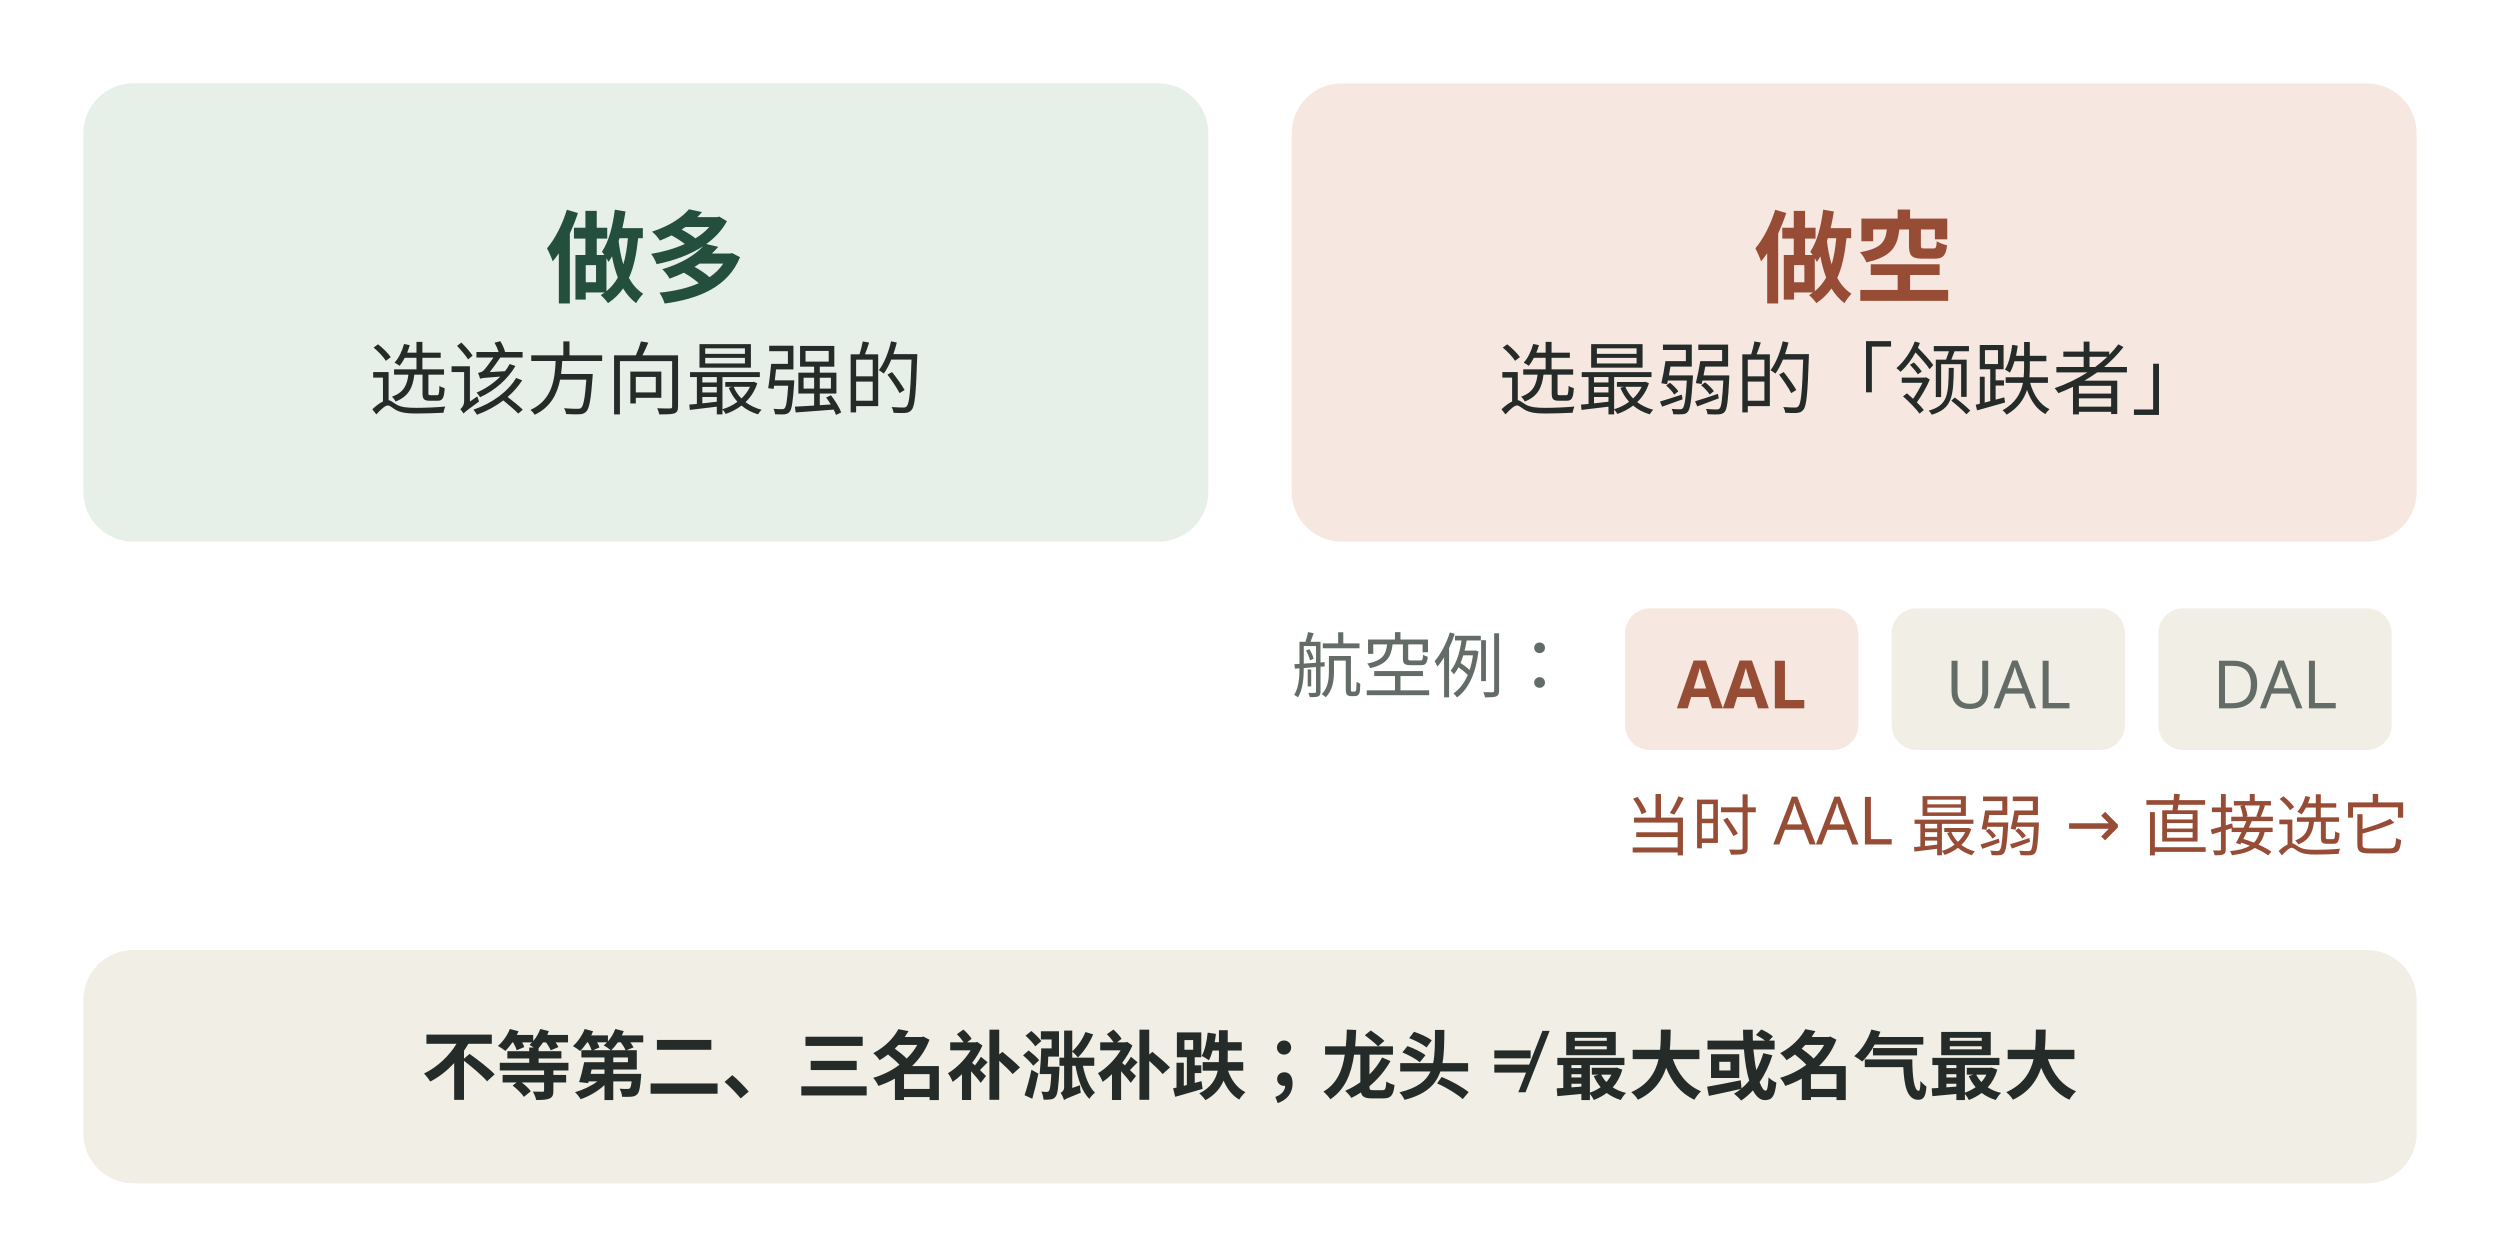
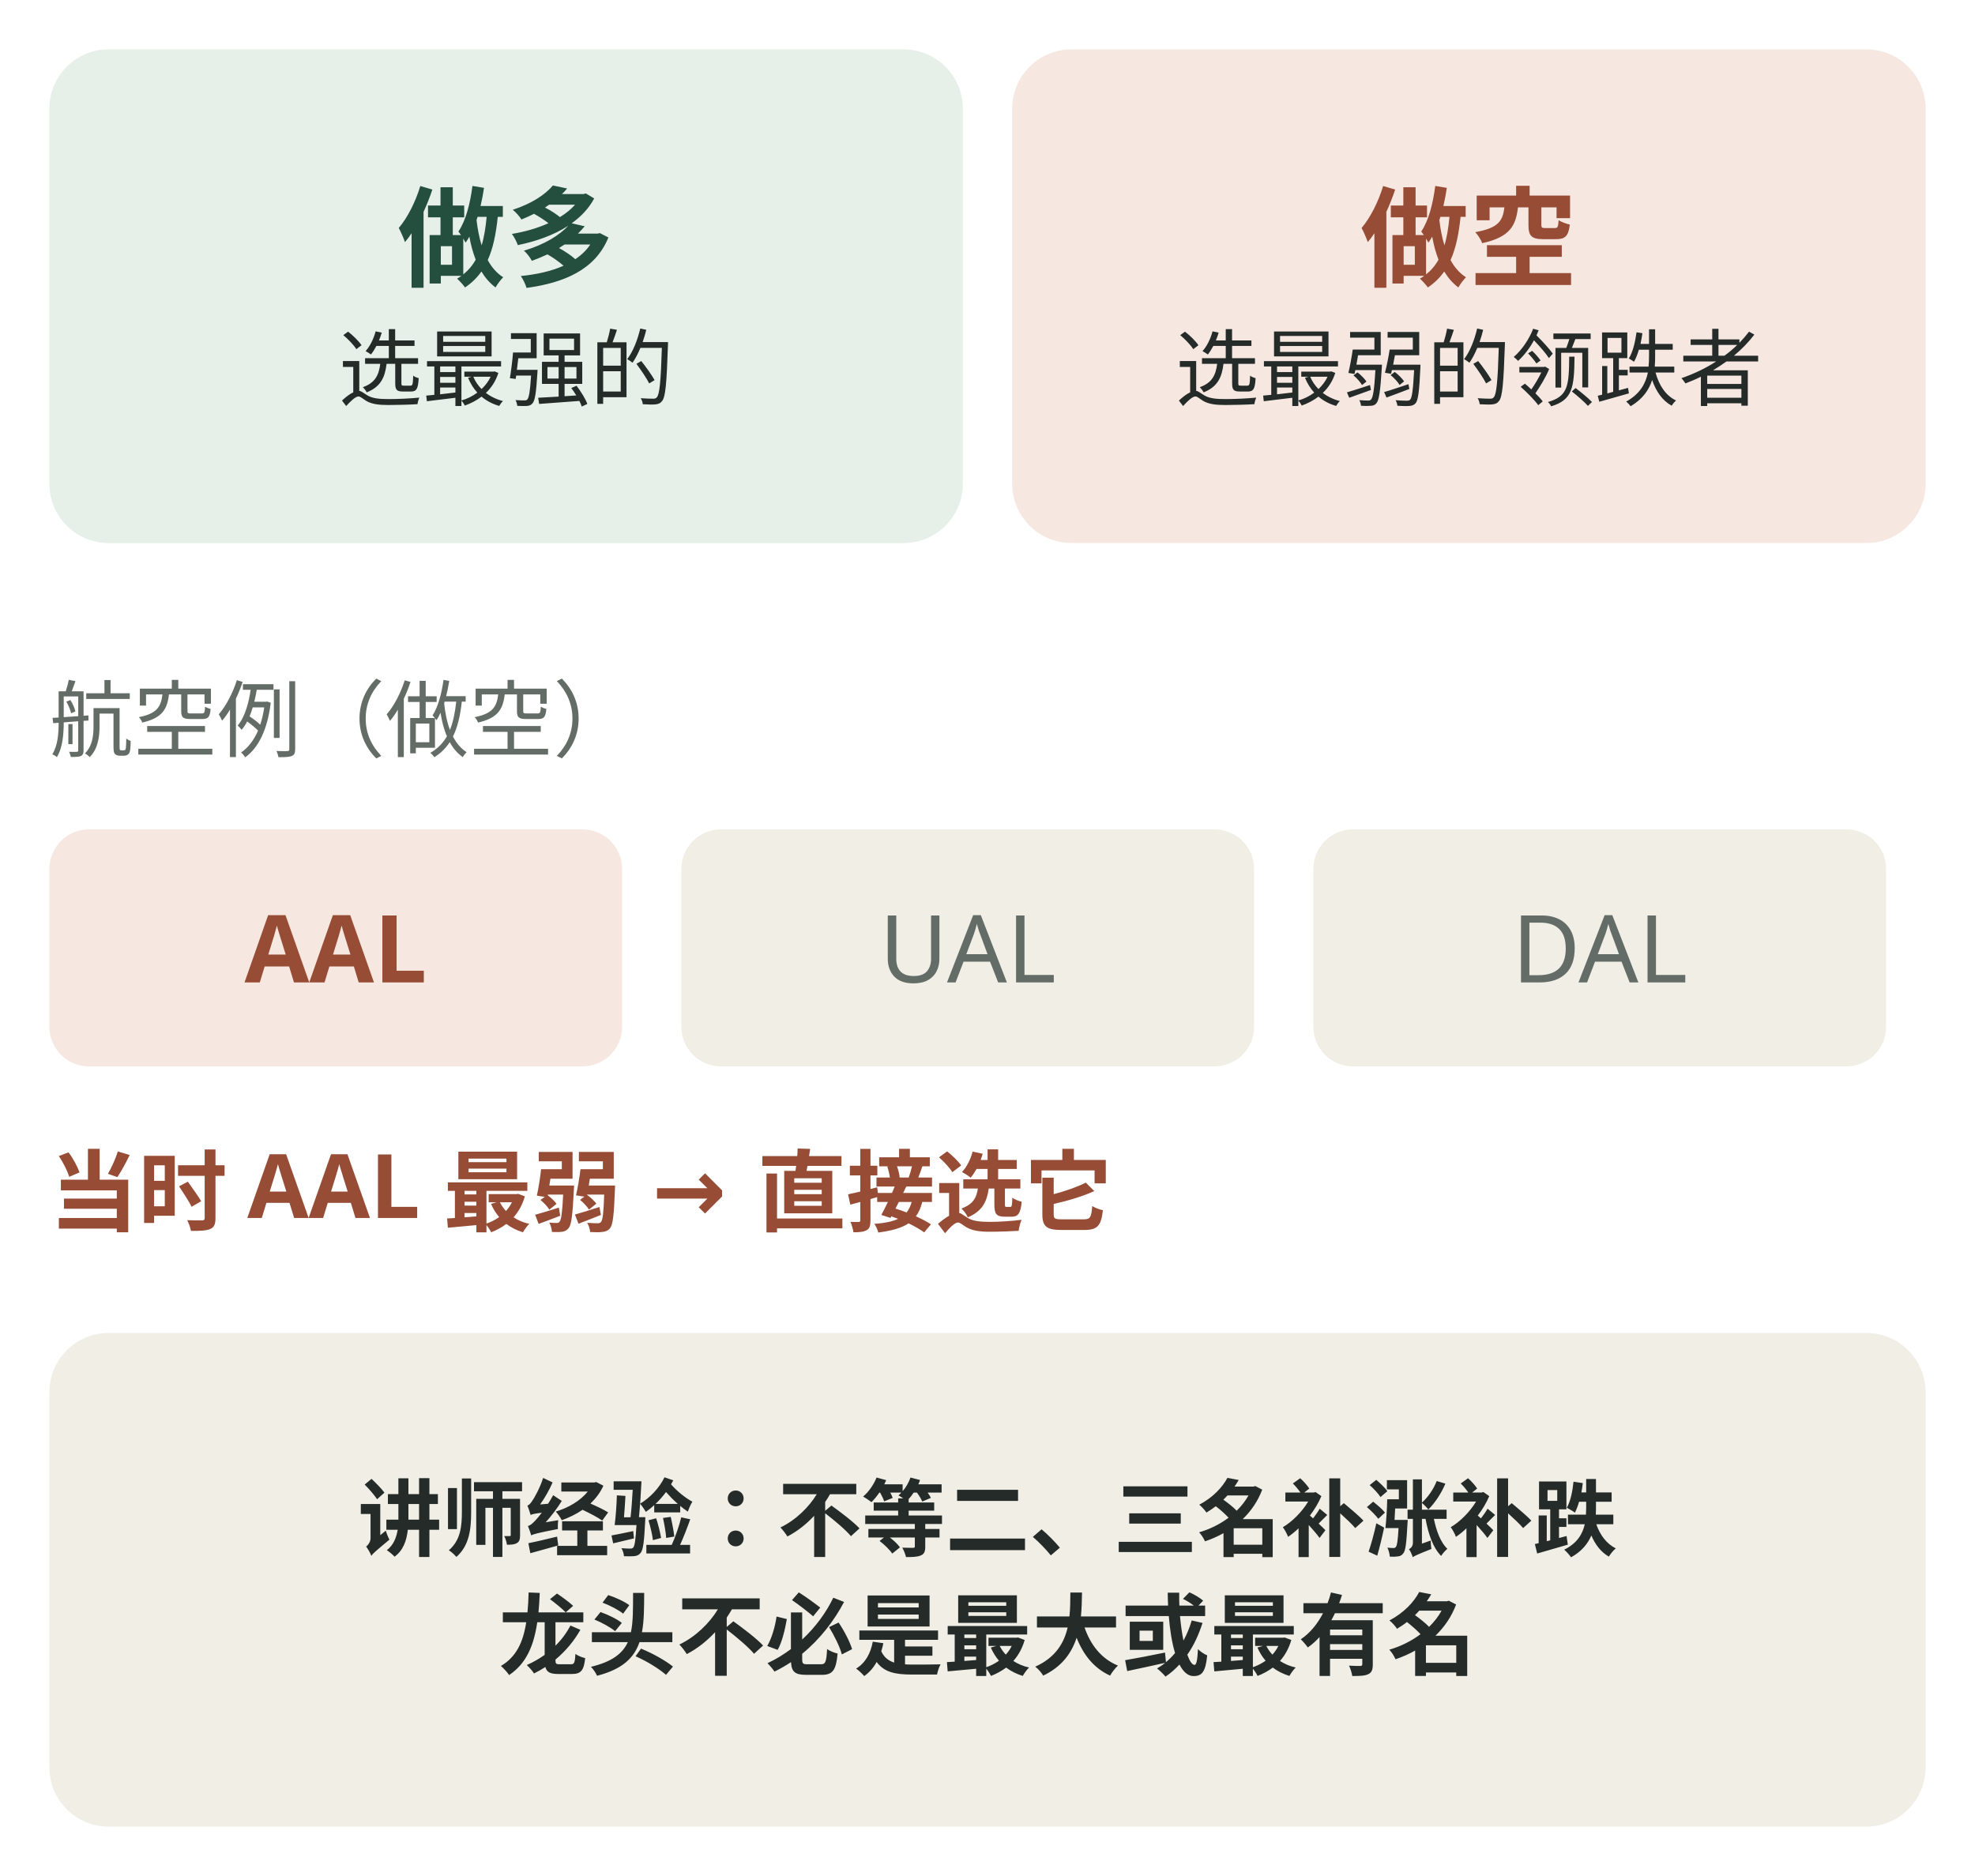
- <svg xmlns="http://www.w3.org/2000/svg" viewBox="0 0 600 300" font-family="PingFang SC, Hiragino Sans GB, Microsoft YaHei, sans-serif" role="img">
+ <svg xmlns="http://www.w3.org/2000/svg" viewBox="0 0 400 380" font-family="PingFang SC, Hiragino Sans GB, Microsoft YaHei, sans-serif" role="img">
  <defs>
    <marker id="m" viewBox="0 0 10 10" refX="8" refY="5" markerWidth="5" markerHeight="5" orient="auto-start-reverse">
      <path d="M0 0L10 5L0 10z" fill="#636c66" />
    </marker>
    <marker id="g" viewBox="0 0 10 10" refX="8" refY="5" markerWidth="5" markerHeight="5" orient="auto-start-reverse">
      <path d="M0 0L10 5L0 10z" fill="#244e3d" />
    </marker>
    <marker id="r" viewBox="0 0 10 10" refX="8" refY="5" markerWidth="5" markerHeight="5" orient="auto-start-reverse">
      <path d="M0 0L10 5L0 10z" fill="#974c35" />
    </marker>
    <marker id="p" viewBox="0 0 10 10" refX="8" refY="5" markerWidth="5" markerHeight="5" orient="auto-start-reverse">
      <path d="M0 0L10 5L0 10z" fill="#5a4775" />
    </marker>
  </defs>
-   <rect x="20" y="20" width="270" height="110" rx="12" fill="#e6efe8" />
-   <text x="155.0" y="70.695" font-size="24" fill="#244e3d" text-anchor="middle" font-weight="700">做多</text>
-   <text x="155.0" y="97.945" font-size="19" fill="#242b29" text-anchor="middle">选该方向最强的</text>
-   <rect x="310" y="20" width="270" height="110" rx="12" fill="#f6e8e1" />
-   <text x="445.0" y="70.695" font-size="24" fill="#974c35" text-anchor="middle" font-weight="700">做空</text>
-   <text x="445.0" y="97.945" font-size="19" fill="#242b29" text-anchor="middle">选最弱的「领跌者」</text>
-   <text x="310" y="166" font-size="17" fill="#636c66" text-anchor="start">航空例：</text>
-   <rect x="390" y="146" width="56" height="34" rx="6" fill="#f6e8e1" />
-   <text x="418" y="170" font-size="16" fill="#974c35" text-anchor="middle" font-weight="700">AAL</text>
-   <rect x="454" y="146" width="56" height="34" rx="6" fill="#f0eee5" />
-   <text x="482" y="170" font-size="16" fill="#636c66" text-anchor="middle">UAL</text>
-   <rect x="518" y="146" width="56" height="34" rx="6" fill="#f0eee5" />
-   <text x="546" y="170" font-size="16" fill="#636c66" text-anchor="middle">DAL</text>
-   <text x="390" y="204" font-size="16" fill="#974c35" text-anchor="start">当时 AAL 最弱 → 直接选它</text>
-   <rect x="20" y="228" width="560" height="56" rx="12" fill="#f0eee5" />
-   <text x="300.0" y="262.39" font-size="18" fill="#242b29" text-anchor="middle" font-weight="700">不等第二、三名补涨补跌；龙头 ≠ 最大或名气最大</text>
+   <rect x="10" y="10" width="185" height="100" rx="12" fill="#e6efe8" />
+   <text x="102.5" y="56.335" font-size="22" fill="#244e3d" text-anchor="middle" font-weight="700">做多</text>
+   <text x="102.5" y="80.885" font-size="17" fill="#242b29" text-anchor="middle">选最强的</text>
+   <rect x="205" y="10" width="185" height="100" rx="12" fill="#f6e8e1" />
+   <text x="297.5" y="56.335" font-size="22" fill="#974c35" text-anchor="middle" font-weight="700">做空</text>
+   <text x="297.5" y="80.885" font-size="17" fill="#242b29" text-anchor="middle">选最弱的领跌者</text>
+   <text x="10" y="152" font-size="17" fill="#636c66" text-anchor="start">航空例（做空）</text>
+   <rect x="10" y="168" width="116" height="48" rx="8" fill="#f6e8e1" />
+   <text x="68" y="199" font-size="19" fill="#974c35" text-anchor="middle" font-weight="700">AAL</text>
+   <rect x="138" y="168" width="116" height="48" rx="8" fill="#f0eee5" />
+   <text x="196" y="199" font-size="19" fill="#636c66" text-anchor="middle">UAL</text>
+   <rect x="266" y="168" width="116" height="48" rx="8" fill="#f0eee5" />
+   <text x="324" y="199" font-size="19" fill="#636c66" text-anchor="middle">DAL</text>
+   <text x="10" y="248" font-size="18" fill="#974c35" text-anchor="start" font-weight="700">当时 AAL 最弱 → 直接选它</text>
+   <rect x="10" y="270" width="380" height="100" rx="12" fill="#f0eee5" />
+   <text x="200.0" y="313.885" font-size="17" fill="#242b29" text-anchor="middle" font-weight="700">讲师经验：不等二、三名补涨补跌</text>
+   <text x="200.0" y="337.865" font-size="18" fill="#242b29" text-anchor="middle" font-weight="700">龙头不必是最大或最有名</text>
</svg>
